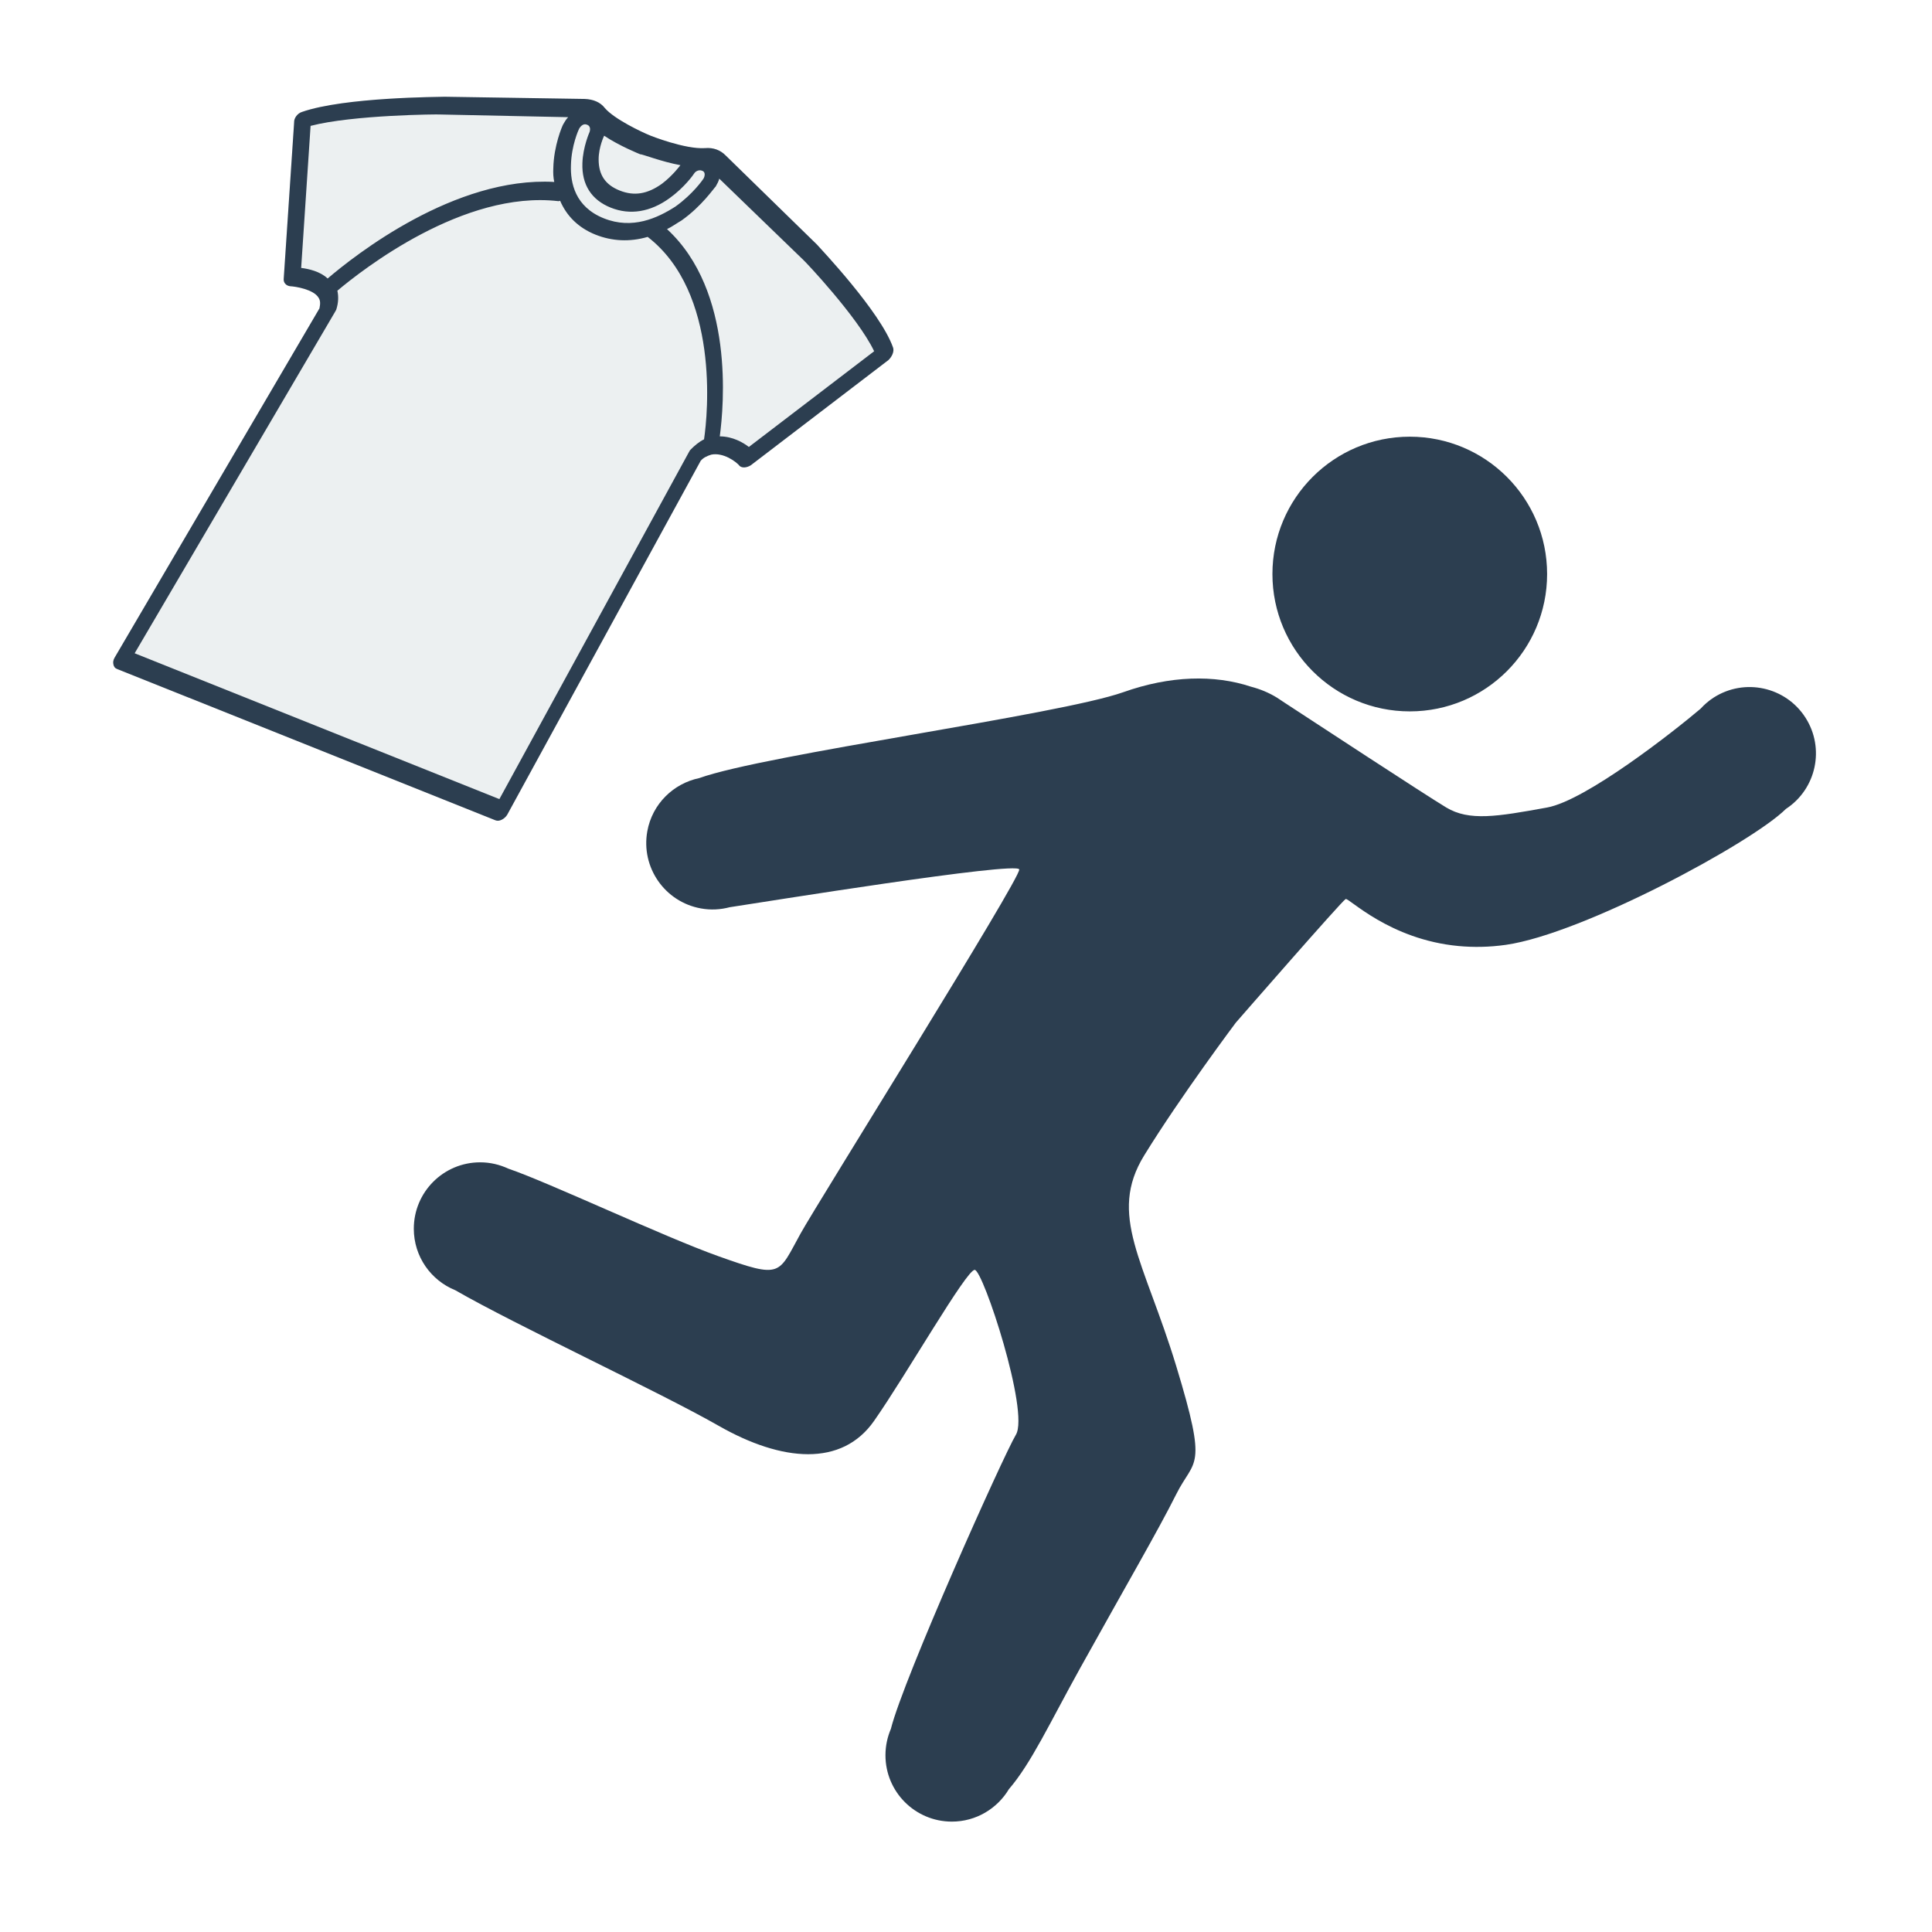
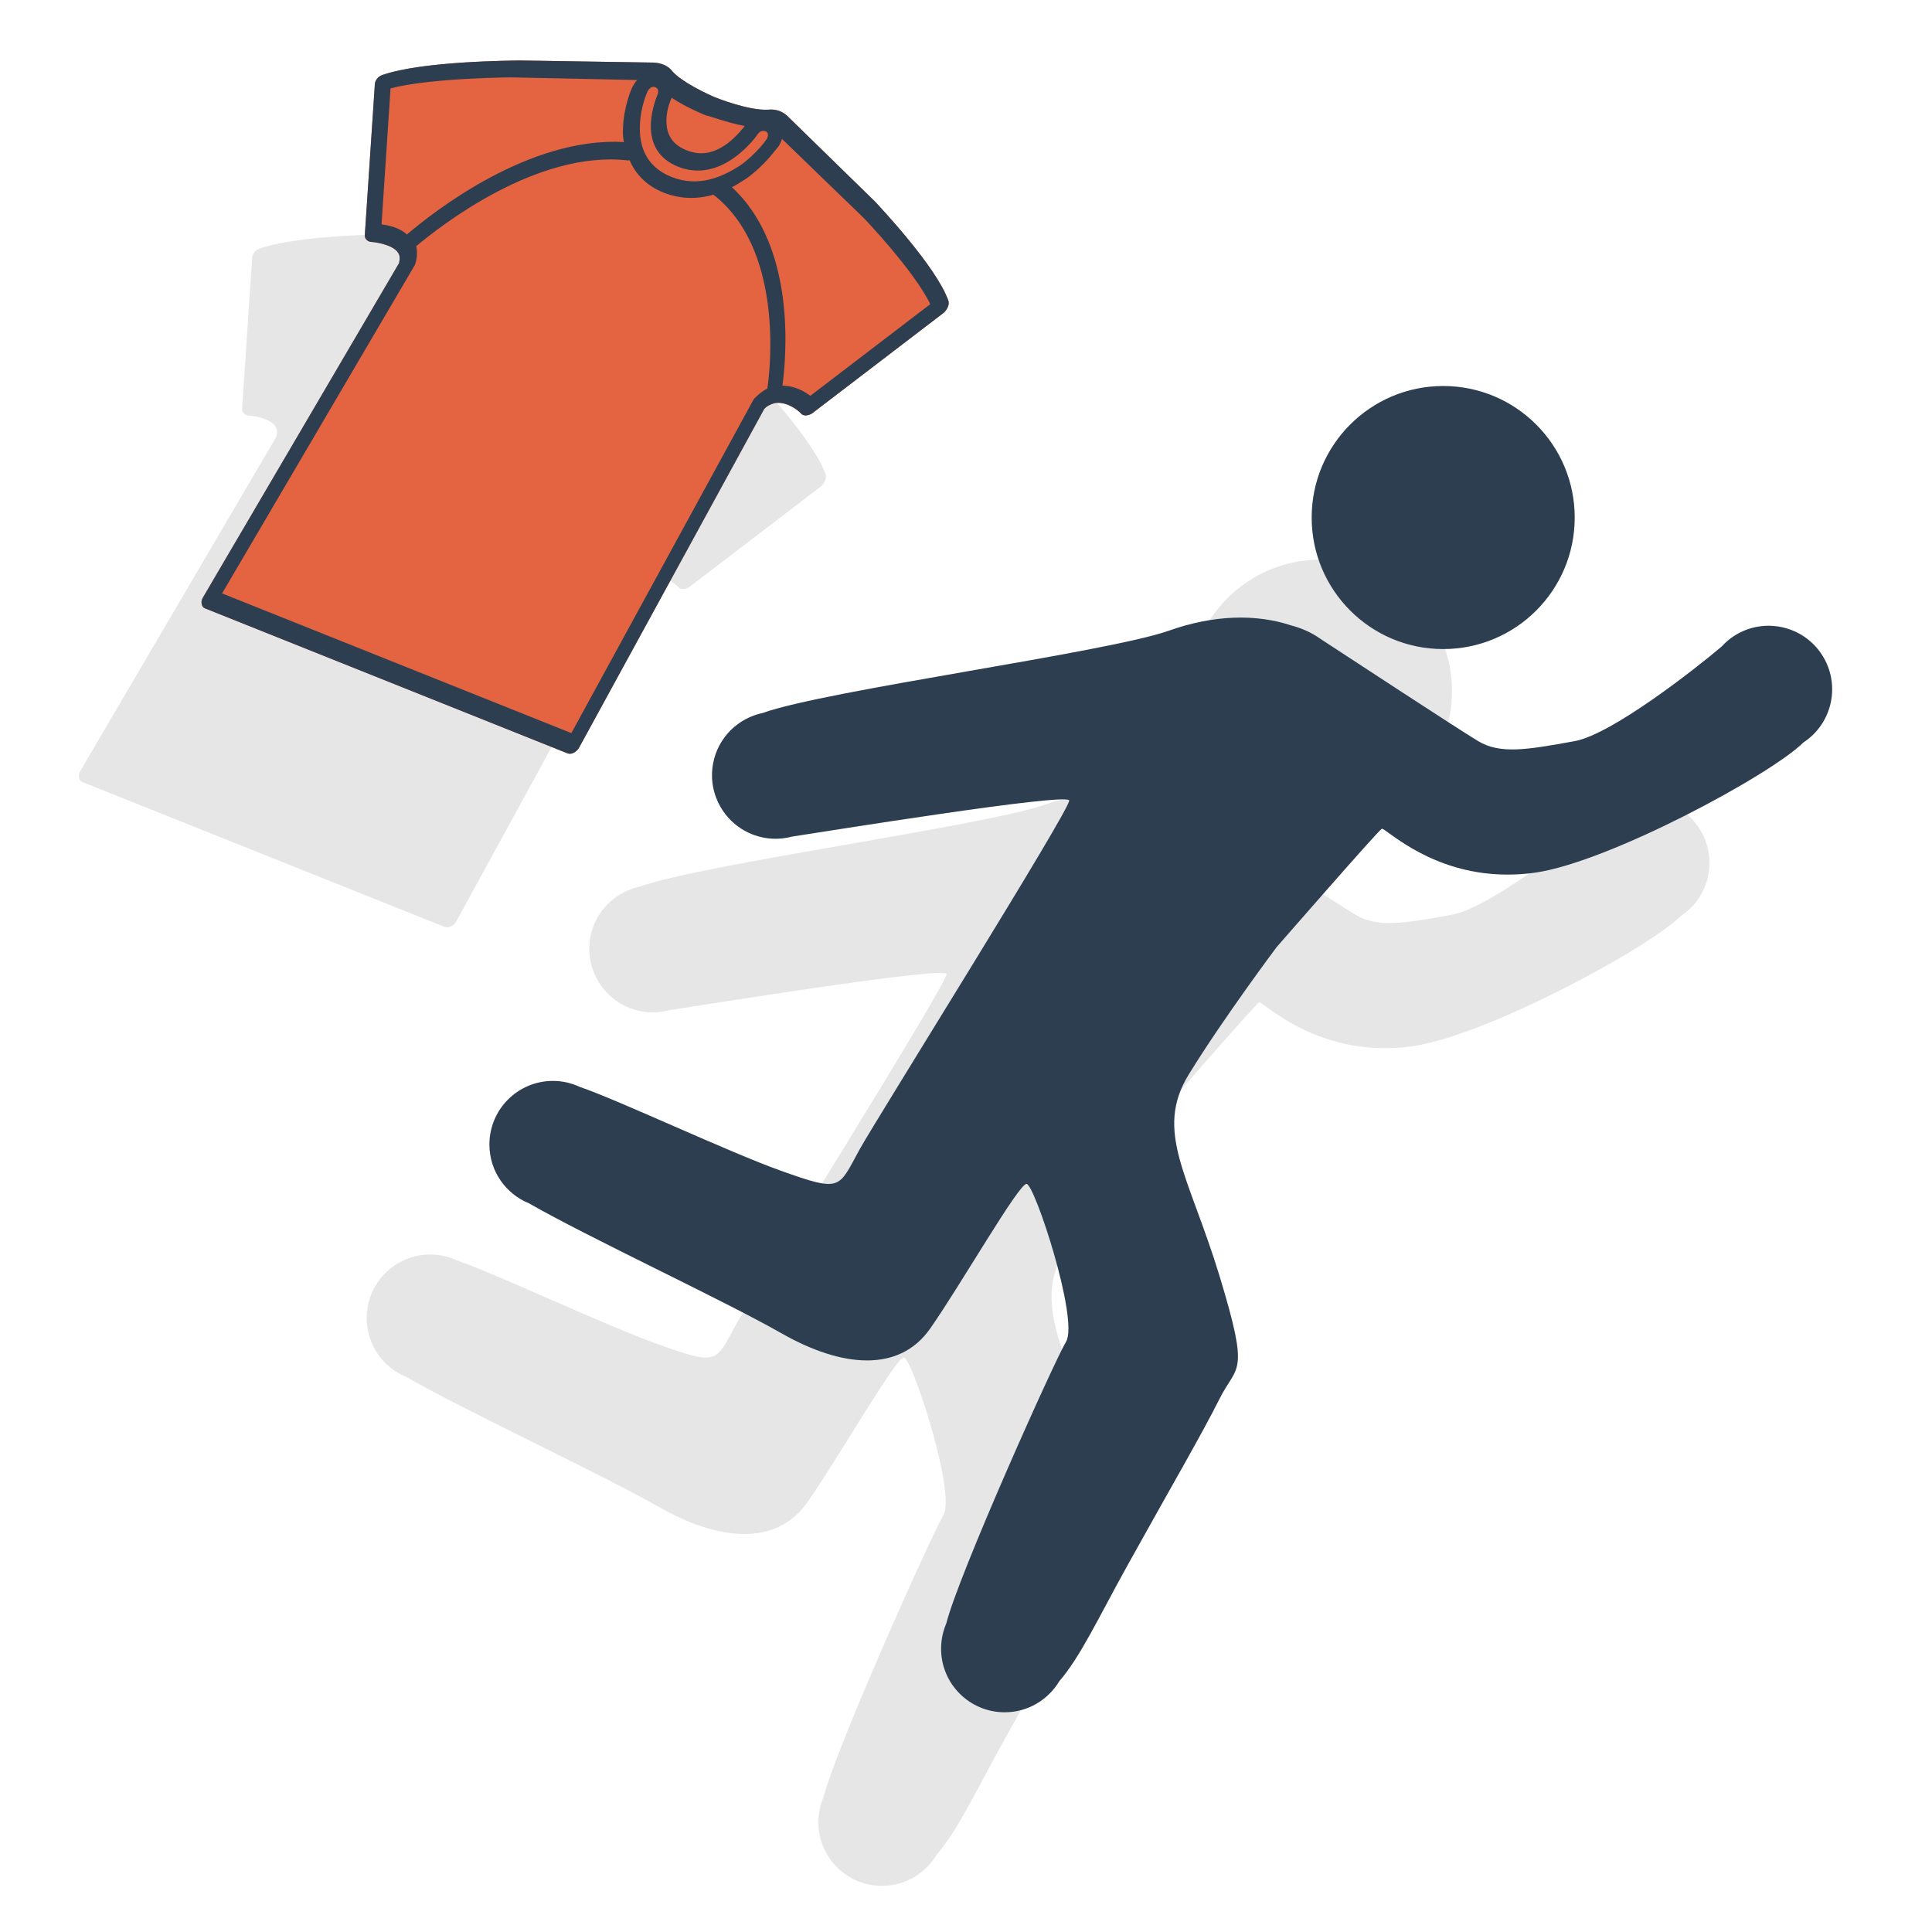
- <svg xmlns="http://www.w3.org/2000/svg" version="1.1" id="Layer_1" x="0px" y="0px" width="708.66px" height="708.662px" viewBox="0 0 708.66 708.662" enable-background="new 0 0 708.66 708.662" xml:space="preserve">
+ <svg xmlns="http://www.w3.org/2000/svg" version="1.1" id="Layer_1" x="0px" y="0px" width="740px" height="740px" viewBox="-15.67 -15.669 740 740" enable-background="new -15.67 -15.669 740 740" xml:space="preserve">
  <g>
    <g>
-       <path fill="#2C3E50" d="M517.115,260.937c27.835,0,50.366-22.555,50.366-50.373c0-27.835-22.555-50.385-50.366-50.385    c-27.835,0-50.385,22.549-50.385,50.385C466.731,238.381,489.28,260.937,517.115,260.937z M628.574,255.876    c-1.816,1.167-3.396,2.548-4.798,4.083c-9.917,8.417-42.086,33.663-56.302,36.241c-18.465,3.37-28.562,5.036-36.967,0    c-7.396-4.429-50.056-32.389-60.034-38.919c-0.148-0.113-0.291-0.196-0.438-0.303c-1.06-0.703-1.655-1.089-1.655-1.089    c-3.021-1.853-6.209-3.149-9.501-4.006c-13.483-4.471-29.692-4.078-46.86,2.018c-23.607,8.352-131.253,22.799-155.547,31.508    c-9.44,1.977-17.219,9.436-19.037,19.496c-2.391,13.251,6.411,25.918,19.646,28.306c3.631,0.667,7.203,0.446,10.549-0.435    c11.729-1.774,105.591-16.938,106.229-13.858c0.644,3.08-73.803,121.997-80.167,133.474c-8.369,15.12-6.688,16.774-30.216,8.375    c-20.115-7.173-62.14-27.033-77.029-32.111c-3.154-1.464-6.626-2.312-10.321-2.312c-13.453,0-24.341,10.896-24.341,24.357    c0,10.229,6.292,18.954,15.221,22.562c22.393,12.896,74.729,37.234,96.47,49.651c23.507,13.438,45.348,15.104,57.108-1.688    c11.766-16.776,33.875-55.472,36.938-55.434s20.156,52.075,15.114,60.47c-4.619,7.717-41.235,89.417-45.854,107.877    c-1.271,2.979-1.993,6.244-1.993,9.69c0,13.453,10.91,24.342,24.354,24.342c8.894,0,16.645-4.786,20.913-11.883    c8.202-9.535,14.923-24.182,26.12-44.365c16.787-30.229,28.55-50.392,35.271-63.832c6.709-13.418,11.751-8.37,0-47.003    c-11.763-38.641-25.188-55.427-11.763-77.269c13.453-21.843,33.604-48.693,33.604-48.693s39.101-44.882,40.305-45.36    s16.014,14.864,41.41,17.239c5.392,0.5,11.202,0.441,17.38-0.44c28.181-4.03,90.207-37.425,102.693-49.854    c11.174-7.304,14.383-22.258,7.155-33.508C654.97,251.895,639.898,248.608,628.574,255.876z" />
+       <g opacity="0.1">
+         <path d="M490.115,299.428c27.835,0,50.366-22.555,50.366-50.373c0-27.835-22.556-50.385-50.366-50.385     c-27.835,0-50.385,22.549-50.385,50.385C439.731,276.872,462.28,299.428,490.115,299.428z M601.574,294.367     c-1.816,1.167-3.396,2.548-4.798,4.083c-9.917,8.417-42.086,33.663-56.303,36.241c-18.465,3.37-28.562,5.036-36.967,0     c-7.396-4.429-50.056-32.389-60.034-38.919c-0.147-0.113-0.291-0.196-0.438-0.303c-1.061-0.703-1.655-1.089-1.655-1.089     c-3.021-1.853-6.209-3.149-9.501-4.006c-13.482-4.471-29.691-4.078-46.859,2.018c-23.607,8.352-131.254,22.799-155.547,31.508     c-9.44,1.977-17.219,9.436-19.037,19.496c-2.391,13.251,6.411,25.918,19.646,28.306c3.631,0.667,7.203,0.446,10.549-0.435     c11.729-1.774,105.591-16.938,106.229-13.858c0.644,3.08-73.803,121.997-80.168,133.474c-8.368,15.12-6.688,16.774-30.215,8.375     c-20.115-7.173-62.14-27.032-77.029-32.11c-3.154-1.464-6.626-2.312-10.321-2.312c-13.453,0-24.341,10.896-24.341,24.357     c0,10.229,6.292,18.954,15.221,22.562c22.393,12.896,74.729,37.234,96.47,49.651c23.506,13.438,45.348,15.104,57.108-1.688     c11.766-16.775,33.875-55.472,36.938-55.434c3.063,0.038,20.156,52.075,15.115,60.47c-4.619,7.717-41.236,89.417-45.854,107.877     c-1.271,2.979-1.993,6.244-1.993,9.69c0,13.453,10.91,24.342,24.354,24.342c8.895,0,16.646-4.786,20.914-11.883     c8.201-9.535,14.922-24.182,26.119-44.365c16.787-30.229,28.55-50.392,35.271-63.832c6.709-13.418,11.751-8.37,0-47.003     c-11.764-38.641-25.188-55.427-11.764-77.269c13.453-21.843,33.604-48.693,33.604-48.693s39.101-44.882,40.305-45.36     c1.204-0.478,16.015,14.864,41.41,17.239c5.393,0.5,11.202,0.441,17.38-0.439c28.182-4.03,90.207-37.425,102.693-49.854     c11.174-7.304,14.383-22.258,7.155-33.508C627.97,290.386,612.898,287.099,601.574,294.367z" />
+       </g>
+     </g>
+     <path opacity="0.1" d="M300.552,165.916c-4.712-13.261-26.909-36.556-27.87-37.699l-33.568-32.766   c-1.836-1.872-4.457-2.923-7.52-2.627c-7.353,0.475-19.943-4.56-19.943-4.56c-3.407-1.366-13.288-6.075-16.783-10.127   c-1.662-2.182-4.282-3.23-7.434-3.352l-51.35-0.807c-1.662,0.096-36.734,0.103-52.396,5.6c-1.573,0.507-2.892,2.258-2.801,3.812   l-3.812,57.271c-0.177,1.447,0.785,2.592,2.271,2.806c2.188,0.115,8.655,1.186,10.489,4.197c0.699,1.039,0.699,2.176,0.352,3.933   l-75.15,128.128c-0.521,0.926-0.612,1.65-0.438,2.477c0.174,0.831,0.521,1.349,1.312,1.664l138.771,55.493   c0.782,0.313,1.482,0.214,2.359-0.195c0.874-0.408,1.663-1.232,2.017-1.848l70.956-129.808c0.962-1.133,2.272-1.746,3.852-2.253   c4.375-0.907,9.183,2.534,10.491,4.196c0.875,0.729,2.537,0.636,4.021-0.289l50.502-38.6   C300.281,169.226,301.073,167.264,300.552,165.916z" />
+   </g>
+   <g>
+     <g>
+       <path fill="#2C3E50" d="M537.115,232.937c27.835,0,50.366-22.555,50.366-50.373c0-27.835-22.556-50.385-50.366-50.385    c-27.835,0-50.385,22.549-50.385,50.385C486.731,210.381,509.28,232.937,537.115,232.937z M648.574,227.876    c-1.816,1.167-3.396,2.548-4.798,4.083c-9.917,8.417-42.086,33.663-56.303,36.241c-18.465,3.37-28.562,5.036-36.967,0    c-7.396-4.429-50.056-32.389-60.034-38.919c-0.147-0.113-0.291-0.196-0.438-0.303c-1.061-0.703-1.655-1.089-1.655-1.089    c-3.021-1.853-6.209-3.149-9.501-4.006c-13.482-4.471-29.691-4.078-46.859,2.018c-23.607,8.352-131.253,22.799-155.547,31.508    c-9.44,1.977-17.219,9.436-19.037,19.496c-2.391,13.251,6.411,25.918,19.646,28.306c3.631,0.667,7.203,0.446,10.549-0.435    c11.729-1.774,105.591-16.938,106.229-13.858c0.644,3.08-73.803,121.997-80.167,133.474c-8.369,15.12-6.688,16.774-30.216,8.375    c-20.115-7.173-62.14-27.032-77.029-32.11c-3.154-1.464-6.626-2.312-10.321-2.312c-13.453,0-24.341,10.896-24.341,24.357    c0,10.229,6.292,18.954,15.221,22.562c22.393,12.896,74.729,37.234,96.47,49.651c23.507,13.438,45.348,15.104,57.108-1.688    c11.766-16.775,33.875-55.472,36.938-55.434c3.063,0.038,20.156,52.075,15.115,60.47c-4.619,7.717-41.236,89.417-45.854,107.877    c-1.271,2.979-1.993,6.244-1.993,9.69c0,13.453,10.91,24.342,24.354,24.342c8.894,0,16.645-4.786,20.913-11.883    c8.201-9.535,14.922-24.182,26.119-44.365c16.787-30.229,28.55-50.392,35.271-63.832c6.709-13.418,11.751-8.37,0-47.003    c-11.764-38.641-25.188-55.427-11.764-77.269c13.453-21.843,33.604-48.693,33.604-48.693s39.101-44.882,40.305-45.36    c1.204-0.478,16.015,14.864,41.41,17.239c5.393,0.5,11.202,0.441,17.38-0.439c28.182-4.03,90.207-37.425,102.693-49.854    c11.174-7.304,14.383-22.258,7.155-33.508C674.97,223.895,659.898,220.608,648.574,227.876z" />
    </g>
  </g>
  <g>
-     <path fill="#ECF0F1" d="M327.552,127.425c-4.712-13.261-26.91-36.556-27.871-37.699L266.113,56.96   c-1.836-1.872-4.457-2.923-7.519-2.627c-7.353,0.475-19.943-4.56-19.943-4.56c-3.407-1.366-13.288-6.075-16.783-10.127   c-1.662-2.182-4.282-3.23-7.434-3.352l-51.35-0.807c-1.662,0.096-36.734,0.103-52.396,5.6c-1.573,0.507-2.892,2.258-2.801,3.812   l-3.812,57.271c-0.177,1.447,0.785,2.592,2.271,2.806c2.188,0.115,8.655,1.186,10.489,4.197c0.699,1.039,0.699,2.176,0.352,3.933   L42.037,241.234c-0.521,0.926-0.612,1.65-0.438,2.477c0.174,0.831,0.521,1.349,1.312,1.664l138.771,55.493   c0.782,0.313,1.482,0.214,2.359-0.195c0.874-0.408,1.663-1.232,2.017-1.848l70.956-129.808c0.962-1.133,2.272-1.746,3.852-2.253   c4.375-0.907,9.183,2.534,10.492,4.196c0.874,0.729,2.536,0.636,4.021-0.289l50.502-38.6   C327.281,130.735,328.073,128.773,327.552,127.425z" />
-     <path fill="#2C3E50" d="M327.552,127.425c-4.712-13.261-26.91-36.556-27.871-37.699L266.113,56.96   c-1.836-1.872-4.457-2.923-7.519-2.627c-7.353,0.475-19.943-4.56-19.943-4.56c-3.407-1.366-13.288-6.075-16.783-10.127   c-1.662-2.182-4.282-3.23-7.434-3.352l-51.35-0.807c-1.662,0.096-36.734,0.103-52.396,5.6c-1.573,0.507-2.892,2.258-2.801,3.812   l-3.812,57.271c-0.177,1.447,0.785,2.592,2.271,2.806c2.188,0.115,8.655,1.186,10.489,4.197c0.699,1.039,0.699,2.176,0.352,3.933   L42.037,241.234c-0.521,0.926-0.612,1.65-0.438,2.477c0.174,0.831,0.521,1.349,1.312,1.664l138.771,55.493   c0.782,0.313,1.482,0.214,2.359-0.195c0.874-0.408,1.663-1.232,2.017-1.848l70.956-129.808c0.962-1.133,2.272-1.746,3.852-2.253   c4.375-0.907,9.183,2.534,10.492,4.196c0.874,0.729,2.536,0.636,4.021-0.289l50.502-38.6   C327.281,130.735,328.073,128.773,327.552,127.425z M221.483,80.082c-10.492-4.195-12.321-12.895-12.054-19.614   c0.182-7.137,2.812-12.913,2.981-13.223c0.7-1.238,1.75-1.954,2.799-1.535c0,0,0,0,0.268,0.104c0.786,0.314,1.224,1.248,0.784,2.59   c0,0-2.452,5.468-2.636,11.465c-0.27,7.858,3.312,13.462,10.396,16.296c7.083,2.833,14.52,1.632,21.604-3.498   c5.432-3.899,8.753-8.638,8.934-8.947c0.521-0.928,1.837-1.541,2.888-1.122c0,0,0,0,0.264,0.104   c1.053,0.419,0.872,1.865,0.352,2.793c-0.181,0.312-3.854,5.667-10.332,10.283C241.167,79.983,231.977,84.279,221.483,80.082z    M249.577,60.588L249.577,60.588L249.577,60.588c0,0-2.803,3.811-6.74,6.788c-5.426,3.9-10.321,4.596-15.567,2.497   c-5.247-2.098-7.695-5.729-7.689-11.417c0.004-4.551,2.021-8.676,2.021-8.676l0,0c5.596,3.755,12.938,6.691,13.201,6.797   C235.498,56.478,242.58,59.31,249.577,60.588z M110.468,98.277l3.454-52.104c15.484-4.05,47.15-4.285,47.411-4.18l47.062,0.99   c-0.787,0.823-1.312,1.75-1.839,2.677c-0.354,0.619-3.417,7.739-3.601,16.012c-0.09,1.861-0.003,3.413,0.344,5.069   c-36.474-2.068-73.146,26.888-83.125,35.417C117.464,99.557,113.18,98.603,110.468,98.277z M49.21,239.928l73.578-125.346   c0.175-0.309,0.354-0.617,0.524-0.926c0.878-2.684,0.879-4.962,0.44-7.032c9.19-7.704,46.305-36.866,81.024-32.843   c0.264,0.104,0.438-0.205,0.699-0.098c2.354,5.492,6.642,9.861,12.938,12.377c6.033,2.415,12.599,2.762,19.155,0.832l0,0   c26.399,20.42,22.079,64.971,20.674,74.271c-1.751,0.818-3.59,2.359-5.165,4.004c-0.176,0.309-0.352,0.619-0.522,0.928   L183.17,293.118l-133.783-53.5L49.21,239.928z M274.686,163.944c-2.009-1.561-5.856-3.858-10.667-3.886   c1.495-11.162,5.377-53.231-19.358-76.021c1.75-0.816,3.414-2.048,5.338-3.175c7.526-5.336,11.904-11.929,12.521-12.444   c0.521-0.927,1.052-1.854,1.312-2.887l30.771,29.751c0.261,0.104,20.011,20.902,26.038,33.553L274.686,163.944z" />
+     <path fill="#E46441" d="M347.552,99.425c-4.712-13.261-26.91-36.556-27.871-37.699L286.113,28.96   c-1.836-1.872-4.457-2.923-7.519-2.627c-7.353,0.475-19.943-4.56-19.943-4.56c-3.407-1.366-13.288-6.075-16.783-10.127   c-1.662-2.182-4.282-3.23-7.434-3.352l-51.35-0.807c-1.662,0.096-36.734,0.103-52.396,5.6c-1.573,0.507-2.892,2.258-2.801,3.812   l-3.812,57.271c-0.177,1.447,0.785,2.592,2.271,2.806c2.188,0.115,8.655,1.186,10.489,4.197c0.699,1.039,0.699,2.176,0.352,3.933   l-75.15,128.128c-0.521,0.926-0.612,1.65-0.438,2.477c0.174,0.831,0.521,1.349,1.312,1.664l138.771,55.493   c0.782,0.313,1.482,0.214,2.359-0.195c0.874-0.408,1.663-1.232,2.017-1.848l70.956-129.808c0.962-1.133,2.272-1.746,3.852-2.253   c4.375-0.907,9.183,2.534,10.492,4.196c0.874,0.729,2.536,0.636,4.021-0.289l50.502-38.6   C347.281,102.735,348.073,100.773,347.552,99.425z" />
+     <path fill="#2C3E50" d="M347.552,99.425c-4.712-13.261-26.91-36.556-27.871-37.699L286.113,28.96   c-1.836-1.872-4.457-2.923-7.519-2.627c-7.353,0.475-19.943-4.56-19.943-4.56c-3.407-1.366-13.288-6.075-16.783-10.127   c-1.662-2.182-4.282-3.23-7.434-3.352l-51.35-0.807c-1.662,0.096-36.734,0.103-52.396,5.6c-1.573,0.507-2.892,2.258-2.801,3.812   l-3.812,57.271c-0.177,1.447,0.785,2.592,2.271,2.806c2.188,0.115,8.655,1.186,10.489,4.197c0.699,1.039,0.699,2.176,0.352,3.933   l-75.15,128.128c-0.521,0.926-0.612,1.65-0.438,2.477c0.174,0.831,0.521,1.349,1.312,1.664l138.771,55.493   c0.782,0.313,1.482,0.214,2.359-0.195c0.874-0.408,1.663-1.232,2.017-1.848l70.956-129.808c0.962-1.133,2.272-1.746,3.852-2.253   c4.375-0.907,9.183,2.534,10.492,4.196c0.874,0.729,2.536,0.636,4.021-0.289l50.502-38.6   C347.281,102.735,348.073,100.773,347.552,99.425z M241.483,52.082c-10.492-4.195-12.321-12.895-12.054-19.614   c0.182-7.137,2.812-12.913,2.981-13.223c0.7-1.238,1.75-1.954,2.799-1.535c0,0,0,0,0.268,0.104c0.786,0.314,1.224,1.248,0.784,2.59   c0,0-2.452,5.468-2.636,11.465c-0.27,7.858,3.312,13.462,10.396,16.296c7.083,2.833,14.52,1.632,21.604-3.498   c5.432-3.899,8.753-8.638,8.934-8.947c0.521-0.928,1.837-1.541,2.888-1.122c0,0,0,0,0.264,0.104   c1.053,0.419,0.872,1.865,0.352,2.793c-0.181,0.312-3.854,5.667-10.332,10.283C261.167,51.983,251.977,56.279,241.483,52.082z    M269.577,32.588L269.577,32.588L269.577,32.588c0,0-2.803,3.811-6.74,6.788c-5.426,3.9-10.321,4.596-15.567,2.497   c-5.247-2.098-7.695-5.729-7.689-11.417c0.004-4.551,2.021-8.676,2.021-8.676l0,0c5.596,3.755,12.938,6.691,13.201,6.797   C255.498,28.478,262.58,31.31,269.577,32.588z M130.468,70.277l3.454-52.104c15.484-4.05,47.15-4.285,47.411-4.18l47.062,0.99   c-0.787,0.823-1.312,1.75-1.839,2.677c-0.354,0.619-3.417,7.739-3.601,16.012c-0.09,1.861-0.003,3.413,0.344,5.069   c-36.474-2.068-73.146,26.888-83.125,35.417C137.464,71.557,133.18,70.603,130.468,70.277z M69.21,211.928l73.578-125.346   c0.175-0.309,0.354-0.617,0.524-0.926c0.878-2.684,0.879-4.962,0.44-7.032c9.19-7.704,46.305-36.866,81.024-32.843   c0.264,0.104,0.438-0.205,0.699-0.098c2.354,5.492,6.642,9.861,12.938,12.377c6.033,2.415,12.599,2.762,19.155,0.832l0,0   c26.399,20.42,22.079,64.971,20.674,74.271c-1.751,0.818-3.59,2.359-5.165,4.004c-0.176,0.309-0.352,0.619-0.522,0.928   L203.17,265.118l-133.783-53.5L69.21,211.928z M294.686,135.944c-2.009-1.561-5.856-3.858-10.667-3.886   c1.495-11.162,5.377-53.231-19.358-76.021c1.75-0.816,3.414-2.048,5.338-3.175c7.526-5.336,11.904-11.929,12.521-12.444   c0.521-0.927,1.052-1.854,1.312-2.887l30.771,29.751c0.261,0.104,20.011,20.902,26.038,33.553L294.686,135.944z" />
  </g>
</svg>
